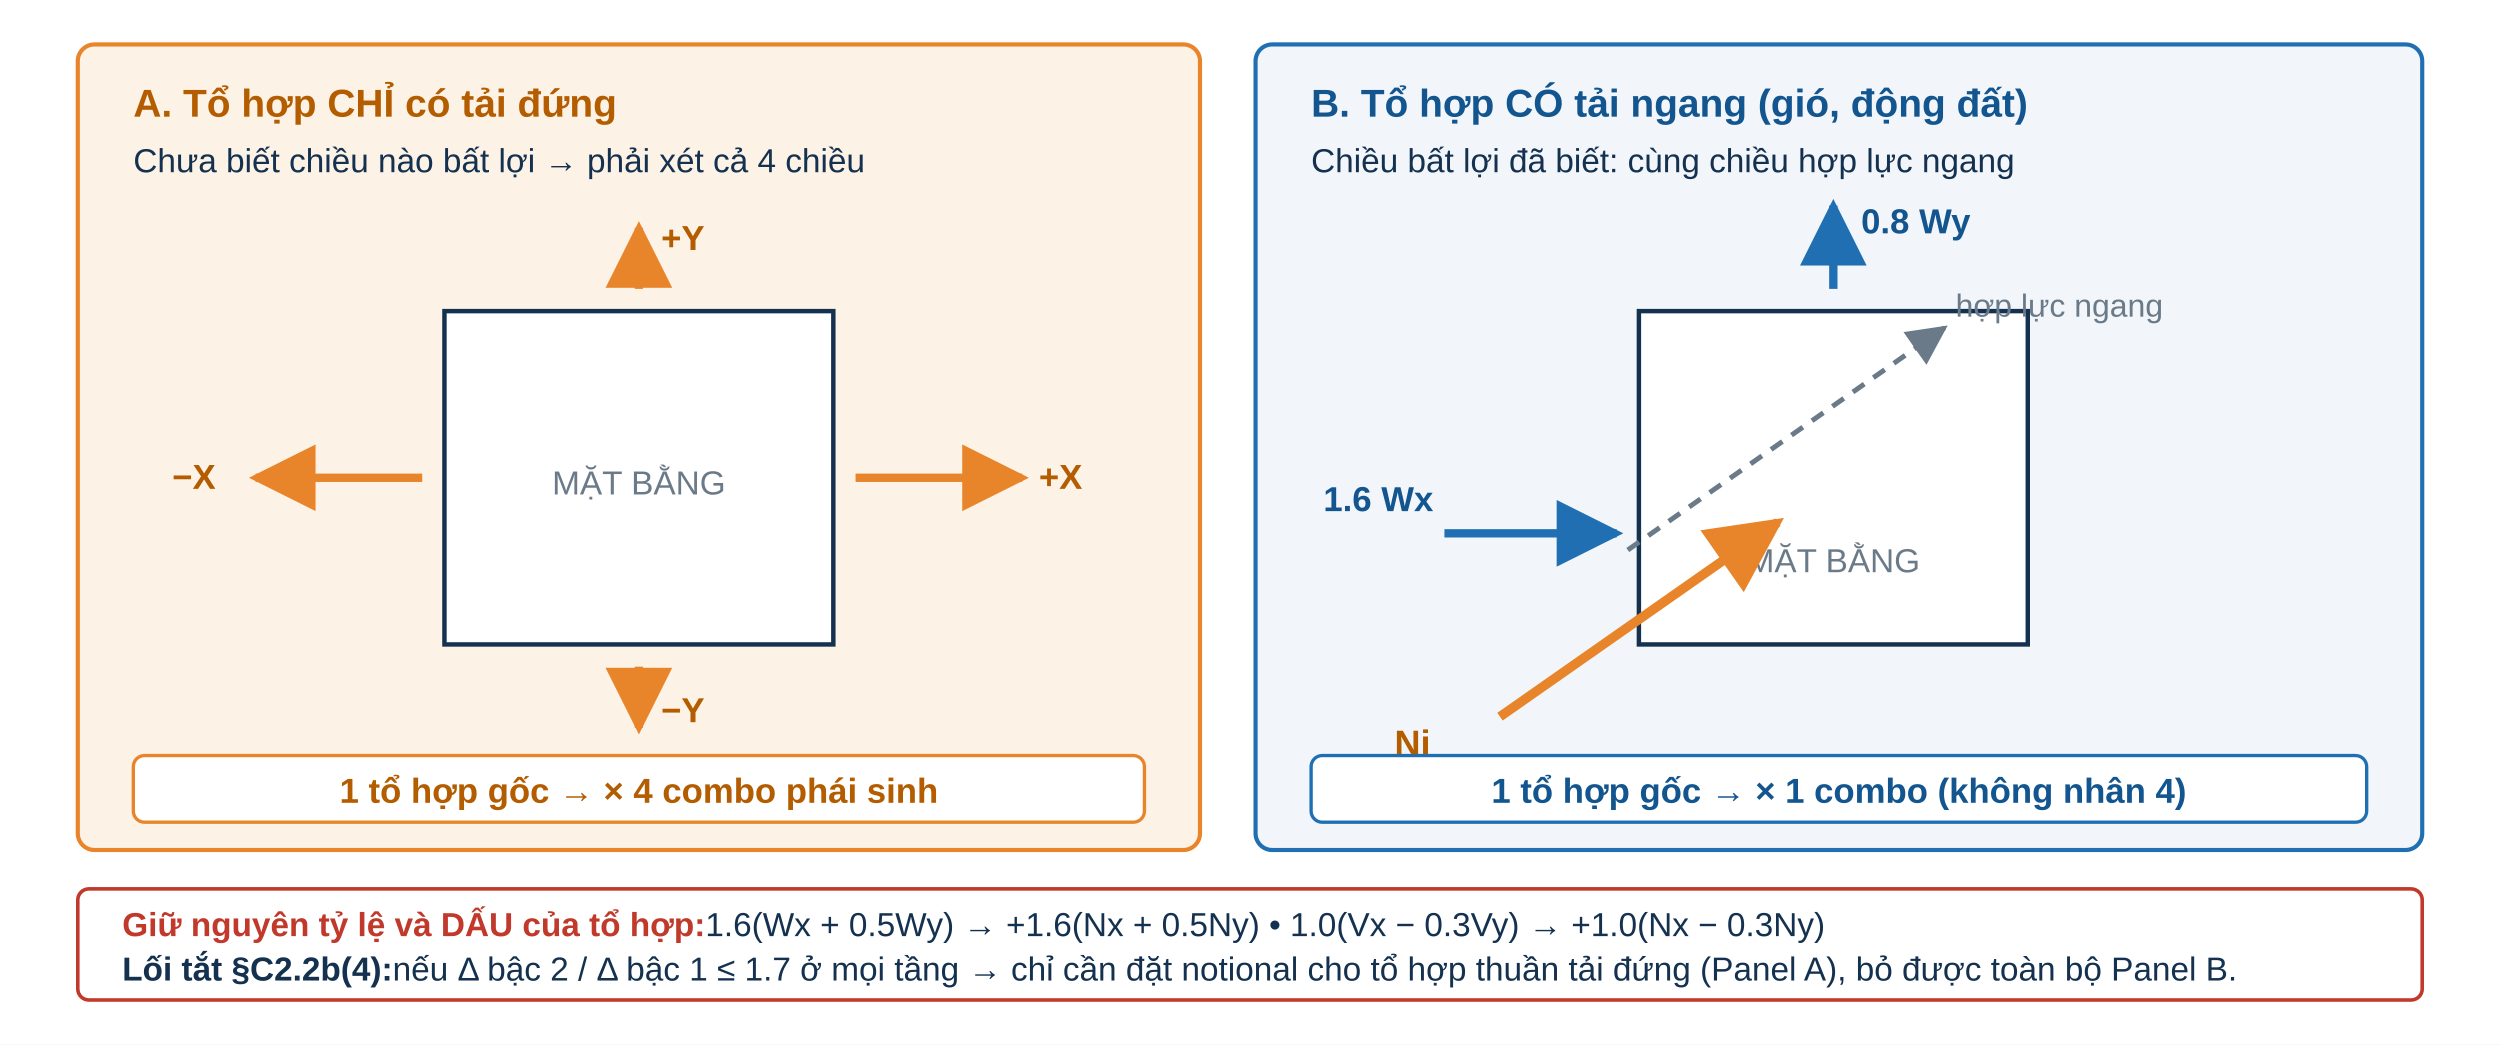
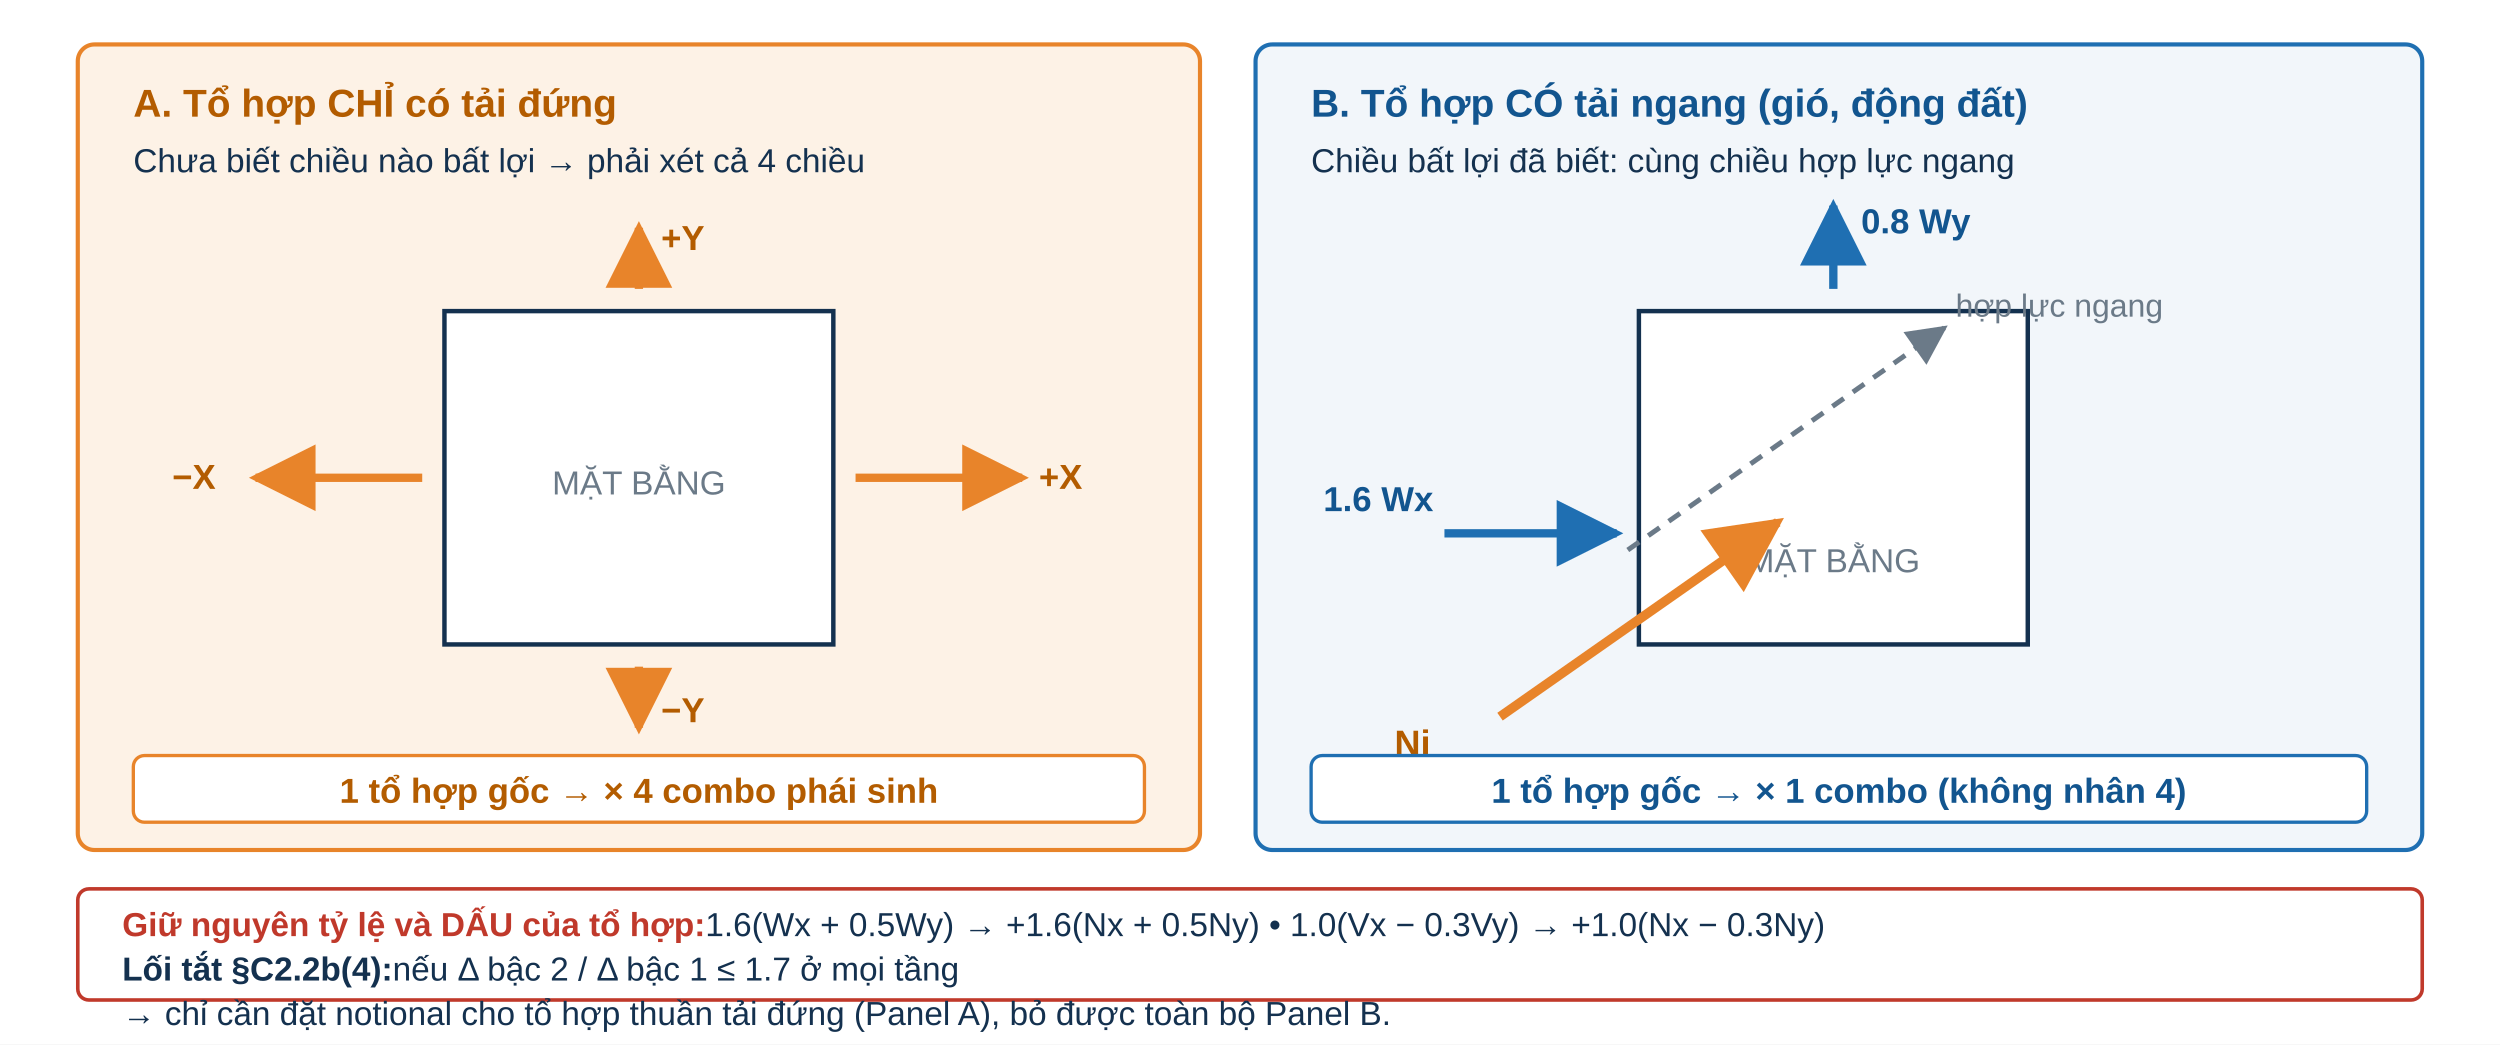
<svg xmlns="http://www.w3.org/2000/svg" viewBox="0 58 900 376" width="900" height="376" font-family="Arial, Helvetica, sans-serif">
  <defs>
    <marker id="d-aro" viewBox="0 0 10 10" refX="9" refY="5" markerWidth="8" markerHeight="8" orient="auto-start-reverse">
      <path d="M 0 0 L 10 5 L 0 10 z" fill="#E8842A" />
    </marker>
    <marker id="d-arb" viewBox="0 0 10 10" refX="9" refY="5" markerWidth="8" markerHeight="8" orient="auto-start-reverse">
      <path d="M 0 0 L 10 5 L 0 10 z" fill="#1F6FB2" />
    </marker>
    <marker id="d-arg" viewBox="0 0 10 10" refX="9" refY="5" markerWidth="8" markerHeight="8" orient="auto-start-reverse">
      <path d="M 0 0 L 10 5 L 0 10 z" fill="#6B7A88" />
    </marker>
  </defs>
  <rect x="0" y="58" width="900" height="376" fill="#FFFFFF" />
  <rect x="28" y="74" width="404" height="290" rx="6" fill="#FDF2E6" stroke="#E8842A" stroke-width="1.5" />
  <text x="48" y="100" font-size="14" font-weight="bold" fill="#B35C00">A. Tổ hợp CHỈ có tải đứng</text>
  <text x="48" y="120" font-size="12" fill="#14314F">Chưa biết chiều nào bất lợi → phải xét cả 4 chiều</text>
  <rect x="160" y="170" width="140" height="120" fill="#FFFFFF" stroke="#14314F" stroke-width="1.6" />
  <text x="230" y="236" font-size="12" fill="#6B7A88" text-anchor="middle">MẶT BẰNG</text>
  <line x1="308" y1="230" x2="368" y2="230" stroke="#E8842A" stroke-width="3" marker-end="url(#d-aro)" />
  <text x="374" y="234" font-size="12.5" font-weight="bold" fill="#B35C00">+X</text>
  <line x1="152" y1="230" x2="92" y2="230" stroke="#E8842A" stroke-width="3" marker-end="url(#d-aro)" />
  <text x="62" y="234" font-size="12.5" font-weight="bold" fill="#B35C00">−X</text>
  <line x1="230" y1="162" x2="230" y2="140" stroke="#E8842A" stroke-width="3" marker-end="url(#d-aro)" />
  <text x="238" y="148" font-size="12.5" font-weight="bold" fill="#B35C00">+Y</text>
  <line x1="230" y1="298" x2="230" y2="320" stroke="#E8842A" stroke-width="3" marker-end="url(#d-aro)" />
  <text x="238" y="318" font-size="12.5" font-weight="bold" fill="#B35C00">−Y</text>
  <rect x="48" y="330" width="364" height="24" rx="4" fill="#FFFFFF" stroke="#E8842A" stroke-width="1.2" />
  <text x="230" y="347" font-size="12.5" font-weight="bold" fill="#B35C00" text-anchor="middle">1 tổ hợp gốc  →  × 4 combo phái sinh</text>
  <rect x="452" y="74" width="420" height="290" rx="6" fill="#F2F6FA" stroke="#1F6FB2" stroke-width="1.5" />
  <text x="472" y="100" font-size="14" font-weight="bold" fill="#12558F">B. Tổ hợp CÓ tải ngang (gió, động đất)</text>
  <text x="472" y="120" font-size="12" fill="#14314F">Chiều bất lợi đã biết: cùng chiều hợp lực ngang</text>
  <rect x="590" y="170" width="140" height="120" fill="#FFFFFF" stroke="#14314F" stroke-width="1.6" />
  <text x="660" y="264" font-size="12" fill="#6B7A88" text-anchor="middle">MẶT BẰNG</text>
  <line x1="520" y1="250" x2="582" y2="250" stroke="#1F6FB2" stroke-width="3" marker-end="url(#d-arb)" />
  <text x="516" y="242" font-size="12.5" font-weight="bold" fill="#12558F" text-anchor="end">1.6 Wx</text>
  <line x1="660" y1="162" x2="660" y2="132" stroke="#1F6FB2" stroke-width="3" marker-end="url(#d-arb)" />
  <text x="670" y="142" font-size="12.5" font-weight="bold" fill="#12558F">0.8 Wy</text>
  <line x1="586" y1="256" x2="700" y2="176" stroke="#6B7A88" stroke-width="1.8" stroke-dasharray="5 4" marker-end="url(#d-arg)" />
  <text x="704" y="172" font-size="11.5" fill="#6B7A88">hợp lực ngang</text>
  <line x1="540" y1="316" x2="640" y2="246" stroke="#E8842A" stroke-width="3.4" marker-end="url(#d-aro)" />
  <text x="502" y="330" font-size="13" font-weight="bold" fill="#B35C00">Ni</text>
  <rect x="472" y="330" width="380" height="24" rx="4" fill="#FFFFFF" stroke="#1F6FB2" stroke-width="1.2" />
  <text x="662" y="347" font-size="12.5" font-weight="bold" fill="#12558F" text-anchor="middle">1 tổ hợp gốc  →  × 1 combo (không nhân 4)</text>
  <rect x="28" y="378" width="844" height="40" rx="4" fill="#FFFFFF" stroke="#C0392B" stroke-width="1.3" />
  <text x="44" y="395" font-size="12" fill="#14314F">
    <tspan font-weight="bold" fill="#C0392B">Giữ nguyên tỷ lệ và DẤU của tổ hợp: </tspan>1.6(Wx + 0.5Wy) → +1.6(Nx + 0.5Ny)   •   1.0(Vx − 0.3Vy) → +1.0(Nx − 0.3Ny)</text>
  <text x="44" y="411" font-size="12" fill="#14314F">
-     <tspan font-weight="bold">Lối tắt §C2.2b(4): </tspan>nếu Δ bậc 2 / Δ bậc 1 ≤ 1.7 ở mọi tầng → chỉ cần đặt notional cho tổ hợp thuần tải đứng (Panel A), bỏ được toàn bộ Panel B.</text>
+     <tspan font-weight="bold">Lối tắt §C2.2b(4): </tspan>nếu Δ bậc 2 / Δ bậc 1 ≤ 1.7 ở mọi tầng</text>
+   <text x="44" y="427" font-size="12" fill="#14314F">→ chỉ cần đặt notional cho tổ hợp thuần tải đứng (Panel A), bỏ được toàn bộ Panel B.</text>
</svg>
